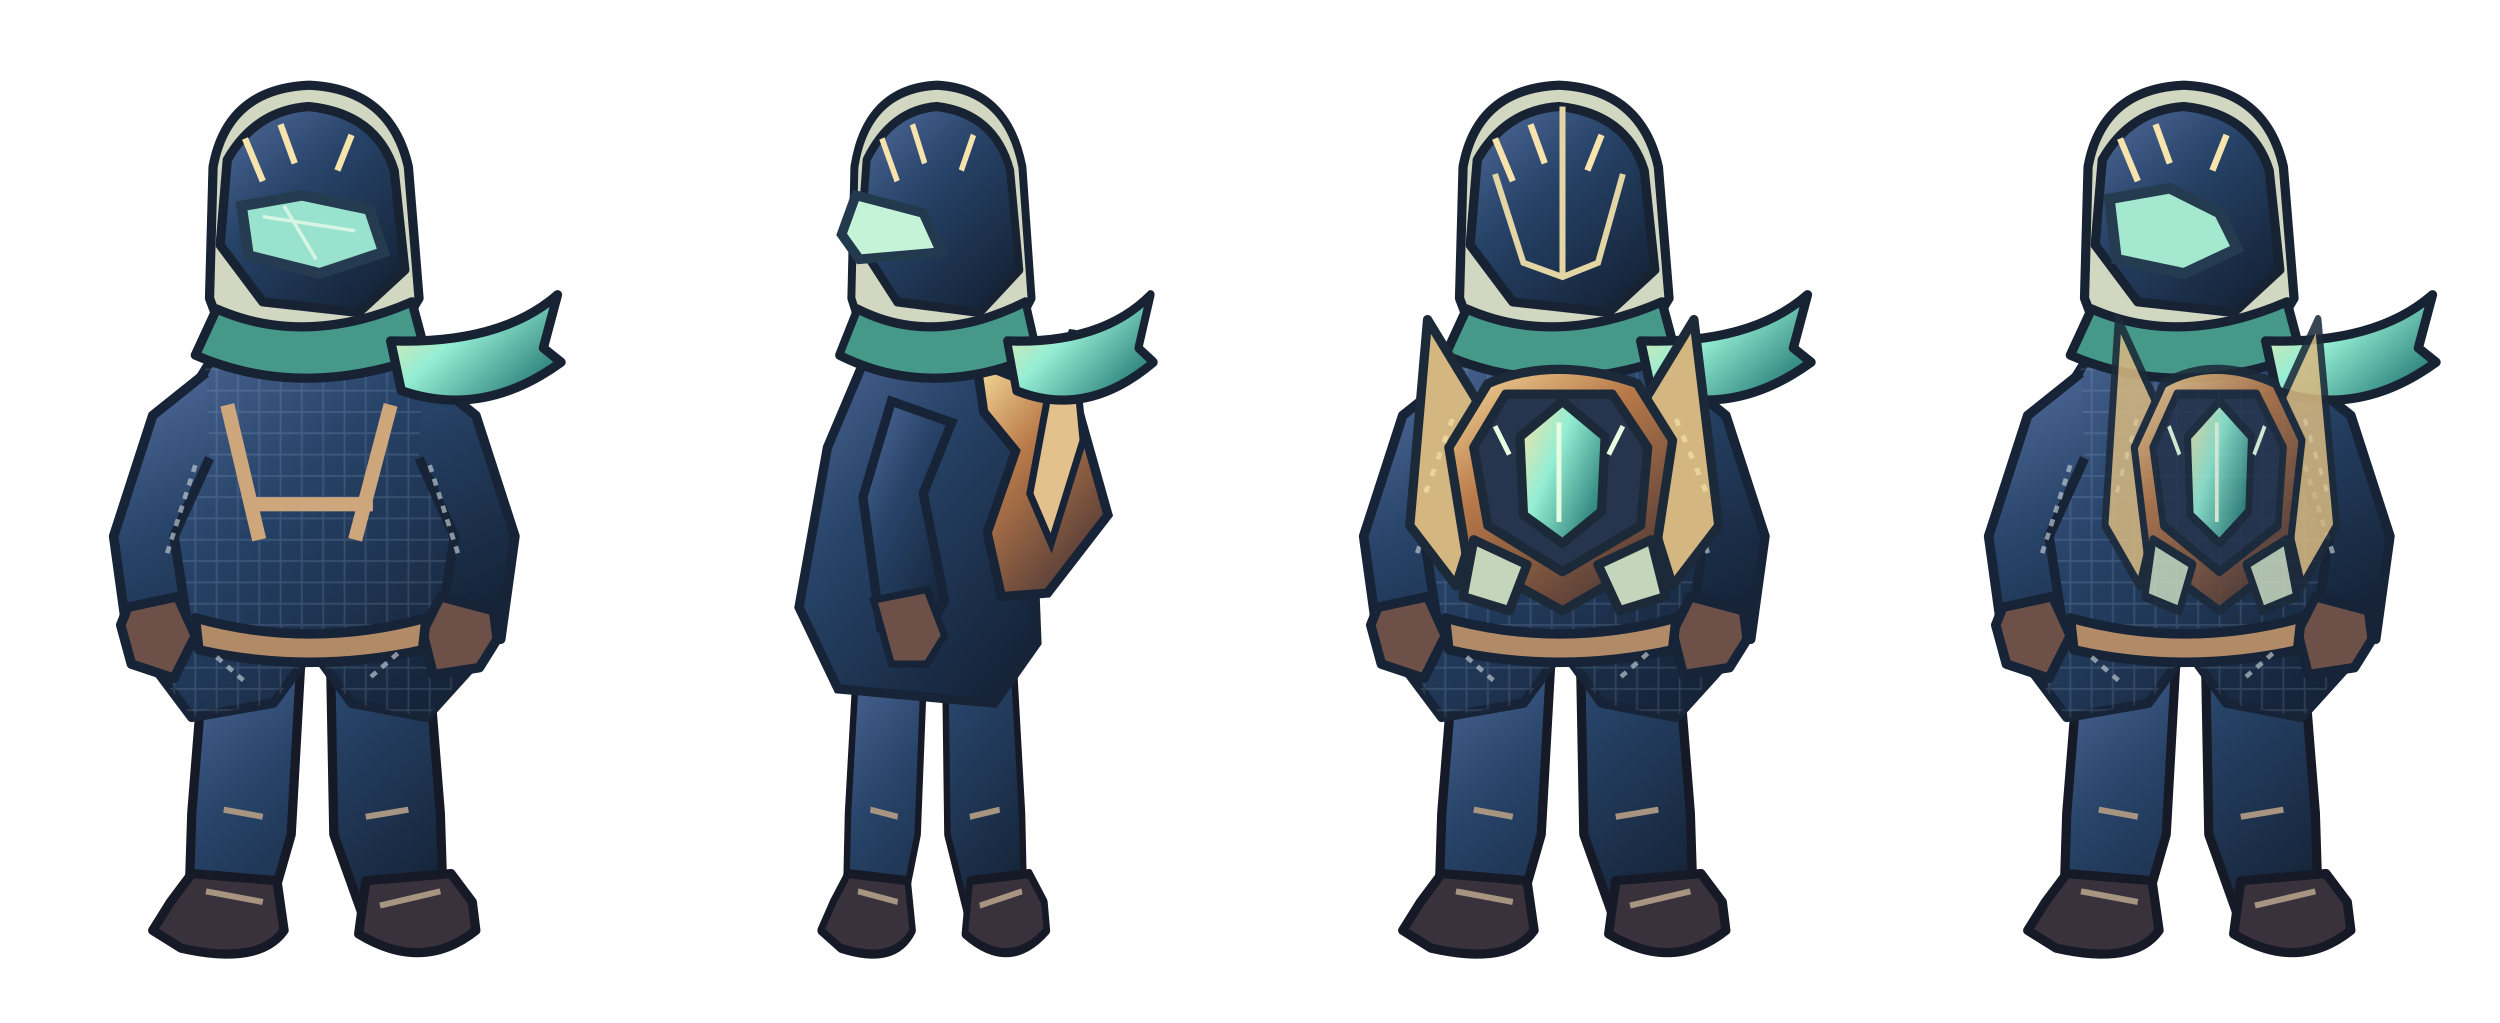
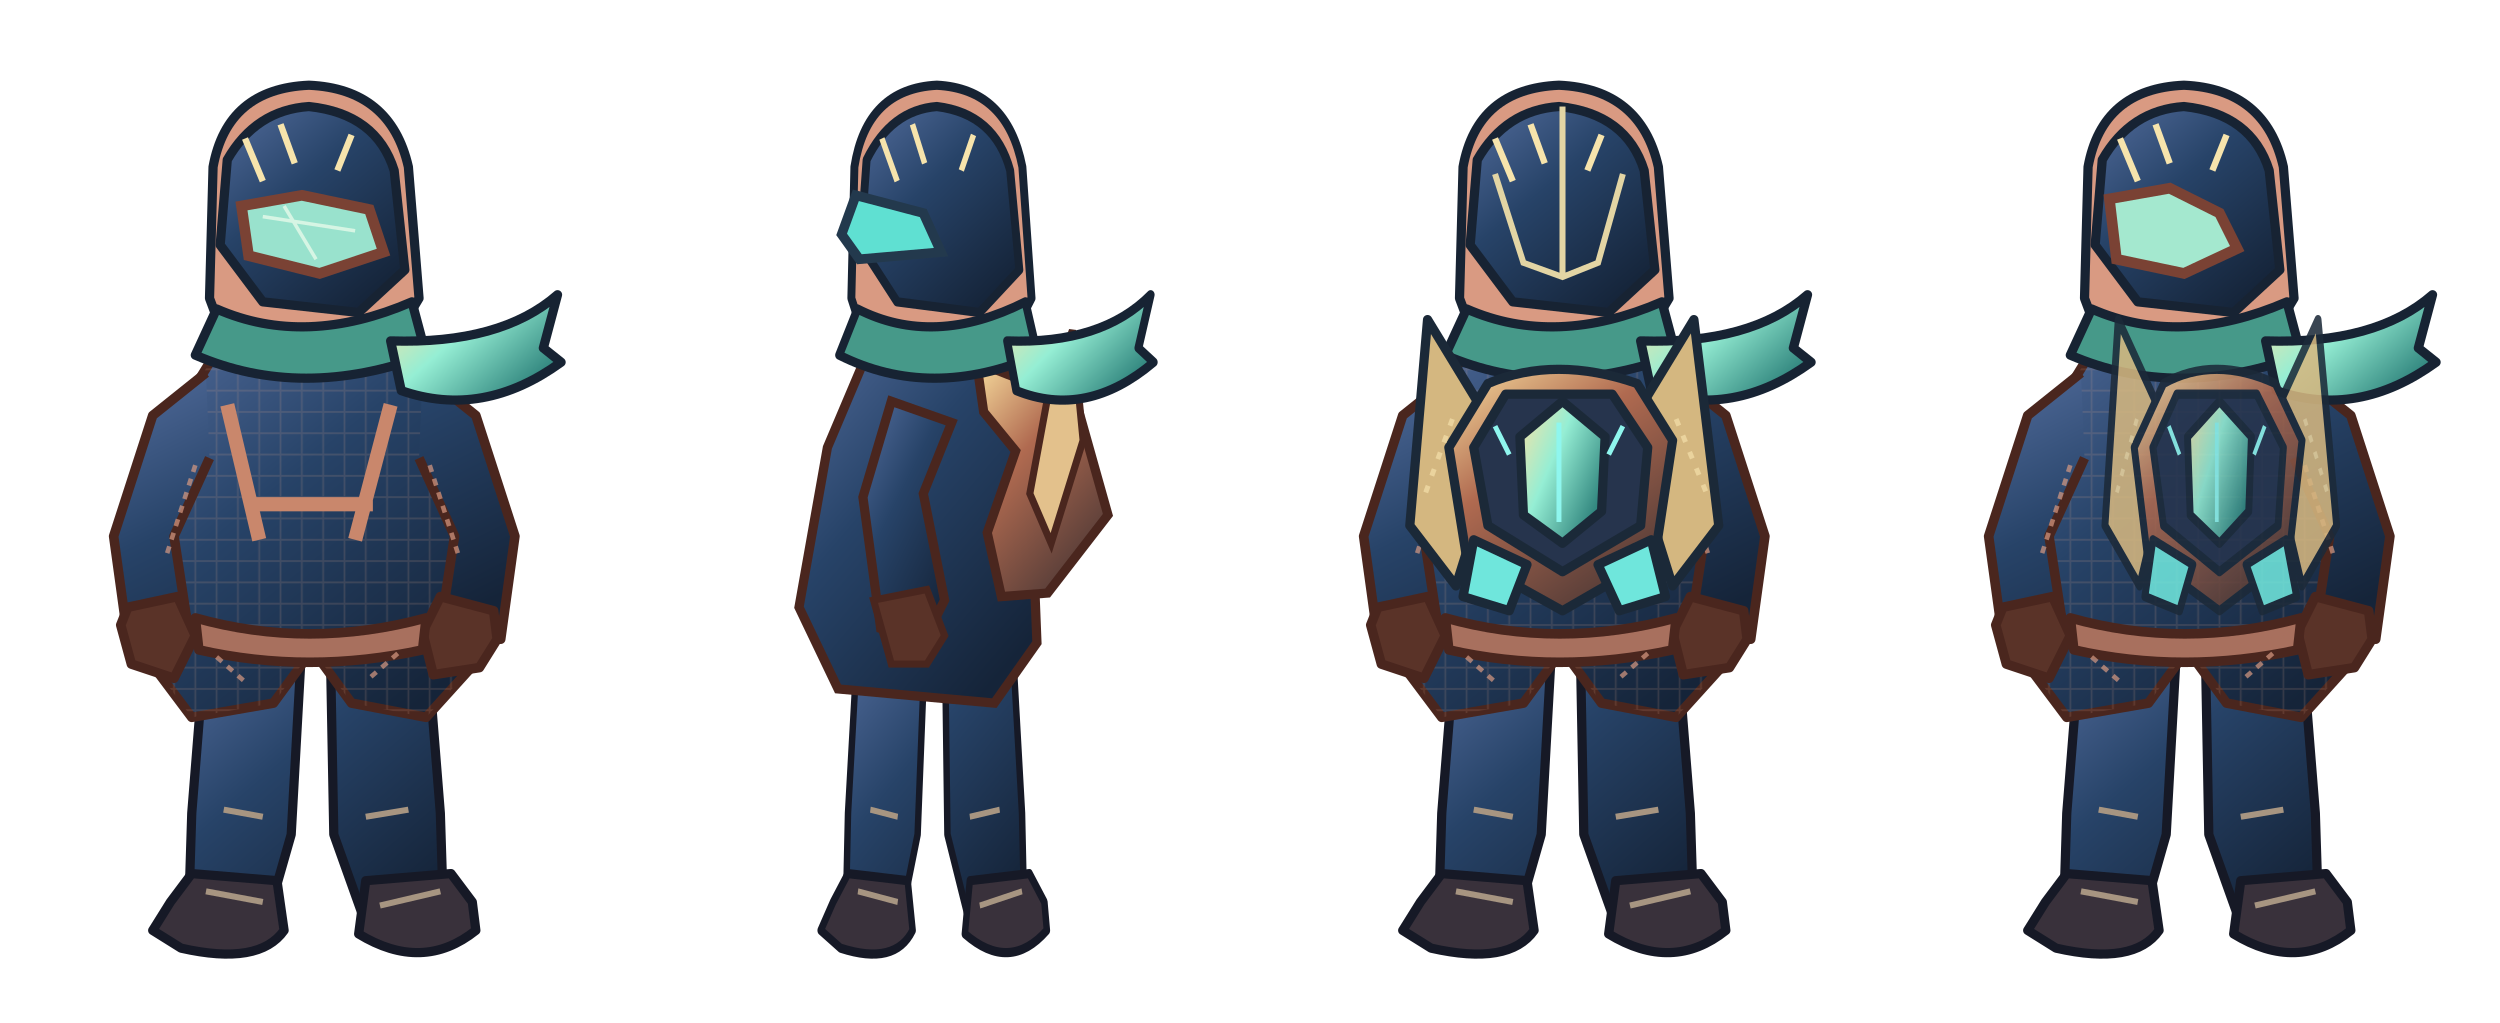
<svg xmlns="http://www.w3.org/2000/svg" width="704" height="288" viewBox="0 0 704 288">
  <defs>
    <linearGradient id="wool" x2=".74" y2="1" gradientUnits="objectBoundingBox">
      <stop stop-color="#526c9c" />
      <stop offset=".45" stop-color="#274368" />
      <stop offset="1" stop-color="#152439" />
    </linearGradient>
    <linearGradient id="gear" x2=".65" y2="1">
      <stop stop-color="#f8dd9e" />
-       <stop offset=".43" stop-color="#b87949" />
+       <stop offset=".43" stop-color="#b06a50" />
      <stop offset="1" stop-color="#533b37" />
    </linearGradient>
    <linearGradient id="mint" x2="1" y2=".7">
      <stop stop-color="#ffe1a1" />
      <stop offset=".45" stop-color="#95eed4" />
      <stop offset="1" stop-color="#297d77" />
    </linearGradient>
    <pattern id="cloth" width="6" height="6" patternUnits="userSpaceOnUse">
-       <path d="M0 2h6M1 0v6" stroke="#b6cae9" stroke-opacity=".16" stroke-width=".5" />
+       <path d="M0 2h6M1 0v6" stroke="#e0a48a" stroke-opacity=".16" stroke-width=".5" />
    </pattern>
    <g id="legs" stroke="#161926" stroke-width="2.6" stroke-linejoin="round">
      <path d="M58 179l27 2-3 54-8 28-21-2 1-32zm35 2 27-2 4 50 1 32-21 2-10-28z" fill="url(#wool)" />
      <path d="M54 246l24 2 2 14q-7 10-29 5l-8-5 5-8zm49 2 24-2 6 8 1 8q-15 12-33 1z" fill="#39313b" />
      <path d="m58 251 16 3m33 1 17-4M63 228l11 2m29 0 12-2" stroke="#a79581" stroke-width="1.7" />
    </g>
    <path id="coat" d="M64 94l48-1 21 32 6 56-19 21-21-4-11-15-11 15-23 4-15-20 6-57z" />
-     <g id="body" stroke="#172336" stroke-width="2.7" stroke-linejoin="round">
+     <g id="body" stroke="#4a261e" stroke-width="2.7" stroke-linejoin="round">
      <use href="#legs" />
      <use href="#coat" fill="url(#wool)" />
      <use href="#coat" fill="url(#cloth)" stroke="none" />
      <path d="M58 105l-15 12-11 34 4 29 17-3-4-26 10-22m60-24 15 12 11 34-4 29-17-3 4-26-10-22" fill="url(#wool)" />
-       <path d="M36 171l14-3 5 11-6 12-12-4-3-11zm88-3 15 4 1 8-5 8-13 2-3-12z" fill="#6d5148" />
-       <path d="M55 174q32 9 65 0l-1 9q-32 7-63 0z" fill="#b18b68" />
-       <path d="M55 131l-8 25m74-25 8 25m-68 29 8 7m43-8-8 7" fill="none" stroke="#bbc6cf" stroke-opacity=".7" stroke-width="1.3" stroke-dasharray="2 2" />
+       <path d="M36 171l14-3 5 11-6 12-12-4-3-11zm88-3 15 4 1 8-5 8-13 2-3-12z" fill="#5a3328" />
+       <path d="M55 174q32 9 65 0l-1 9q-32 7-63 0z" fill="#a8705e" />
+       <path d="M55 131l-8 25m74-25 8 25m-68 29 8 7m43-8-8 7" fill="none" stroke="#d99a82" stroke-opacity=".7" stroke-width="1.3" stroke-dasharray="2 2" />
    </g>
    <path id="hood" d="M59 84l1-37q4-22 27-23 23 1 28 23l3 37-9 15-44 1z" />
    <g id="helmet" stroke="#172333" stroke-width="2.6" stroke-linejoin="round">
-       <use href="#hood" fill="#d2d7c2" />
+       <use href="#hood" fill="#d99a82" />
      <path d="M64 45q8-14 23-15 19 2 24 18l3 28-13 12-27-3-12-16z" fill="url(#wool)" />
      <path d="M61 87q25 11 55-2l4 15q-35 13-65 0z" fill="#469989" />
      <path d="M110 96q31 1 47-13l-4 15 5 4q-22 16-45 8z" fill="url(#mint)" />
      <path d="M69 39l5 12m5-16 4 11m16-8-4 10" stroke="#f7e4ac" stroke-width="1.8" />
    </g>
    <g id="pack" stroke="#1b2938" stroke-width="2.6" stroke-linejoin="round">
      <path d="M64 113l-14-23-5 58 13 17 5-16zm47 0 14-23 7 58-13 17-5-16z" fill="#d4b780" />
      <path d="M67 108q19-8 42 0l10 16-5 33-26 15-27-15-5-31z" fill="url(#gear)" />
      <path d="M72 111l30 0 10 15-2 22-22 13-21-13-4-22z" fill="#26344d" />
      <path d="M88 113l12 10-1 21-11 9-11-8-1-22z" fill="url(#mint)" />
-       <path d="M63 152l15 7-5 13-13-4zm50 0-15 7 6 13 13-4z" fill="#c3d6bb" />
-       <path d="M87 119v28m-18-27 4 8m32-8-4 8" fill="none" stroke="#e6ffe1" stroke-width="1.4" />
+       <path d="M63 152l15 7-5 13-13-4zm50 0-15 7 6 13 13-4z" fill="#6fe6dc" />
+       <path d="M87 119v28m-18-27 4 8m32-8-4 8" fill="none" stroke="#8ff6ee" stroke-width="1.4" />
      <path d="m57 118-8 22m71-22 9 22" fill="none" stroke="#ead39d" stroke-width="1.4" stroke-dasharray="2 3" />
    </g>
  </defs>
  <g>
    <use href="#body" />
    <use href="#helmet" />
-     <path d="M68 58l17-3 19 4 4 12-18 6-20-5z" fill="#99e2cd" stroke="#253b50" stroke-width="3" />
+     <path d="M68 58l17-3 19 4 4 12-18 6-20-5z" fill="#99e2cd" stroke="#7a4234" stroke-width="3" />
    <path d="m74 61 26 4m-20-7 9 15" fill="none" stroke="#f8fff0" stroke-opacity=".65" />
-     <path d="m64 114 9 38m37-38-10 38m-30-10 35 0" fill="none" stroke="#cda77b" stroke-width="4" />
+     <path d="m64 114 9 38m37-38-10 38m-30-10 35 0" fill="none" stroke="#c9876c" stroke-width="4" />
  </g>
  <g transform="translate(176)">
    <use href="#legs" transform="translate(25) scale(.7 1)" />
-     <path d="M68 100l32-8 14 38 2 51-12 17-44-4-11-23 8-45z" fill="url(#wool)" stroke="#172336" stroke-width="2.6" />
-     <path d="M99 102l28 11 9 32-17 22-13 1-4-18 8-23-9-11z" fill="url(#gear)" stroke="#172336" stroke-width="2.6" />
-     <path d="M119 112l7-19 3 31-9 29-6-14z" fill="#e3c18c" stroke="#172336" stroke-width="2" />
+     <path d="M68 100l32-8 14 38 2 51-12 17-44-4-11-23 8-45z" fill="url(#wool)" stroke="#4a261e" stroke-width="2.6" />
+     <path d="M99 102l28 11 9 32-17 22-13 1-4-18 8-23-9-11z" fill="url(#gear)" stroke="#4a261e" stroke-width="2.6" />
+     <path d="M119 112l7-19 3 31-9 29-6-14z" fill="#e3c18c" stroke="#4a261e" stroke-width="2" />
    <use href="#helmet" transform="translate(13) scale(.86 1)" />
-     <path d="M65 55l19 5 5 11-23 2-5-7z" fill="#c4f3d8" stroke="#23394d" stroke-width="2.7" />
-     <path d="M75 113l-8 27 5 37 12 4 6-12-6-30 8-20z" fill="url(#wool)" stroke="#172336" stroke-width="2.6" />
-     <path d="M70 169l15-3 5 13-5 8-10 0z" fill="#6d5148" stroke="#172336" stroke-width="2" />
+     <path d="M65 55l19 5 5 11-23 2-5-7z" fill="#5fe0d2" stroke="#23394d" stroke-width="2.7" />
+     <path d="M75 113l-8 27 5 37 12 4 6-12-6-30 8-20z" fill="url(#wool)" stroke="#4a261e" stroke-width="2.6" />
+     <path d="M70 169l15-3 5 13-5 8-10 0z" fill="#5a3328" stroke="#4a261e" stroke-width="2" />
  </g>
  <g transform="translate(352)">
    <use href="#body" />
    <use href="#helmet" />
    <use href="#pack" />
    <path d="M69 49l8 25 11 4 10-4 7-25M88 30v48" fill="none" stroke="#e3d5a4" stroke-width="1.7" />
  </g>
  <g transform="translate(528)">
    <use href="#body" />
    <use href="#helmet" />
    <use href="#pack" transform="translate(31) scale(.75 1)" opacity=".87" />
-     <path d="M66 56l17-3 14 7 5 10-15 7-19-4z" fill="#a4e8cf" stroke="#253b50" stroke-width="3" />
+     <path d="M66 56l17-3 14 7 5 10-15 7-19-4z" fill="#a4e8cf" stroke="#7a4234" stroke-width="3" />
  </g>
</svg>
